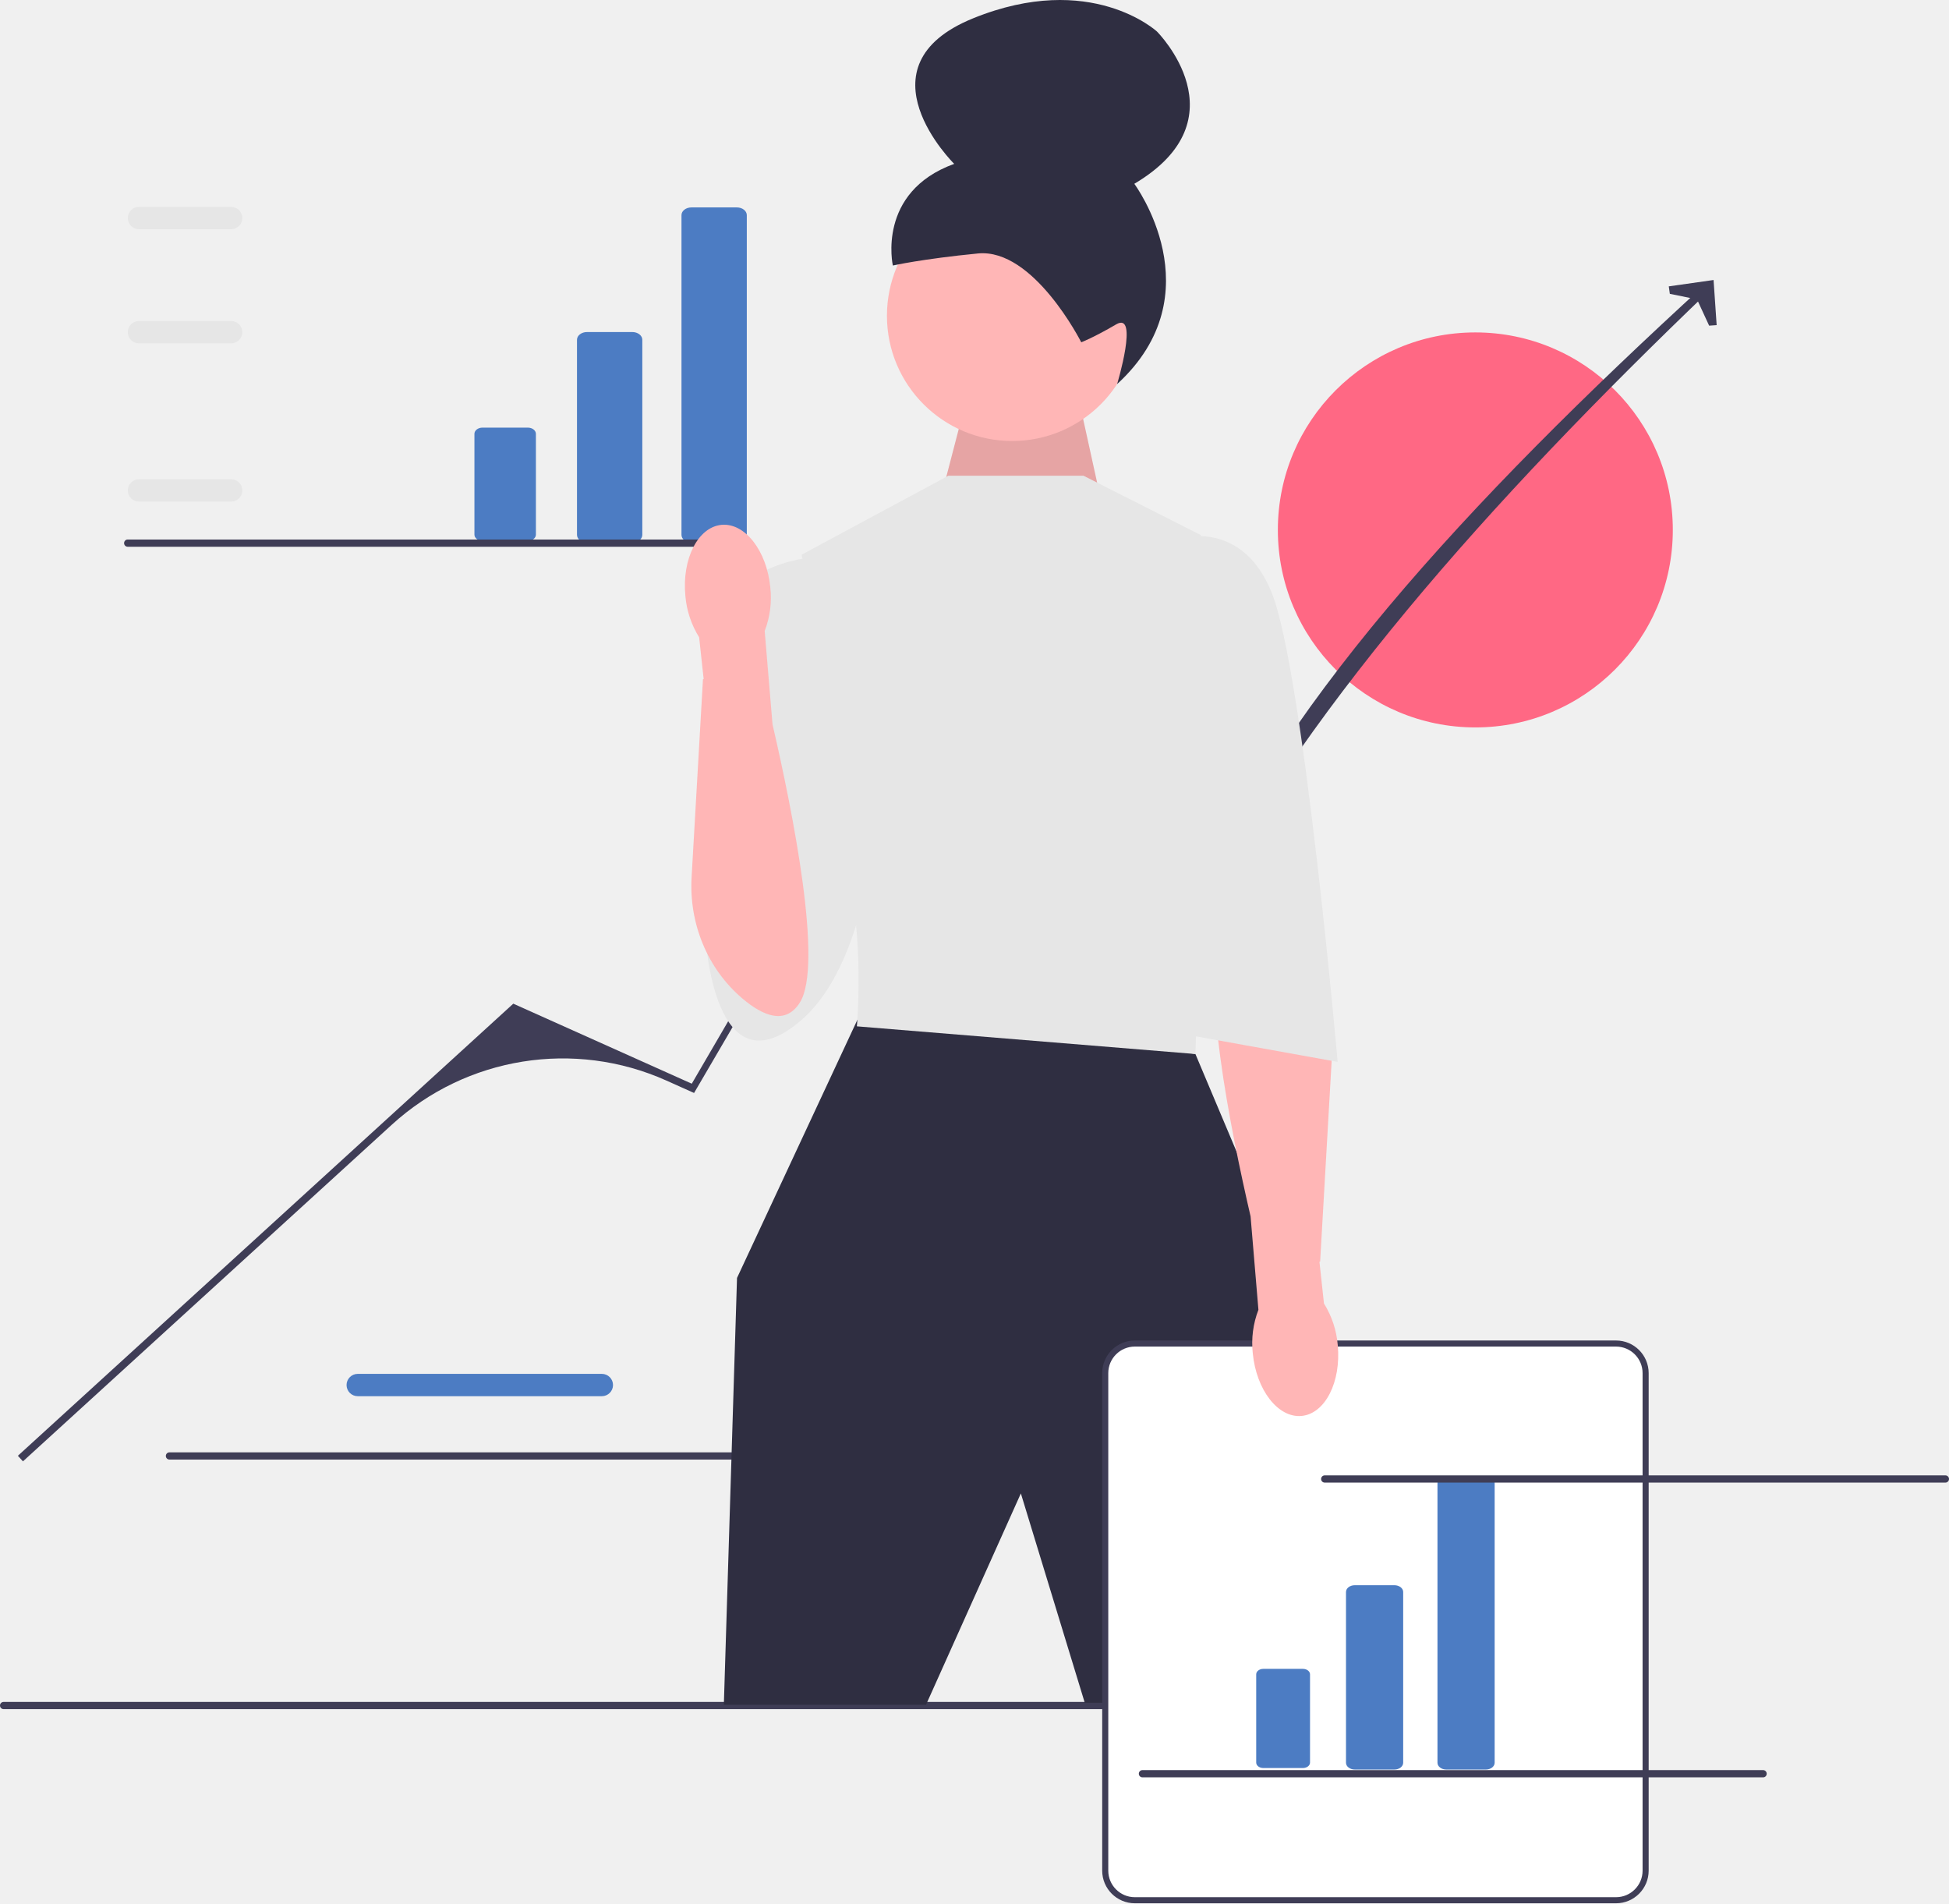
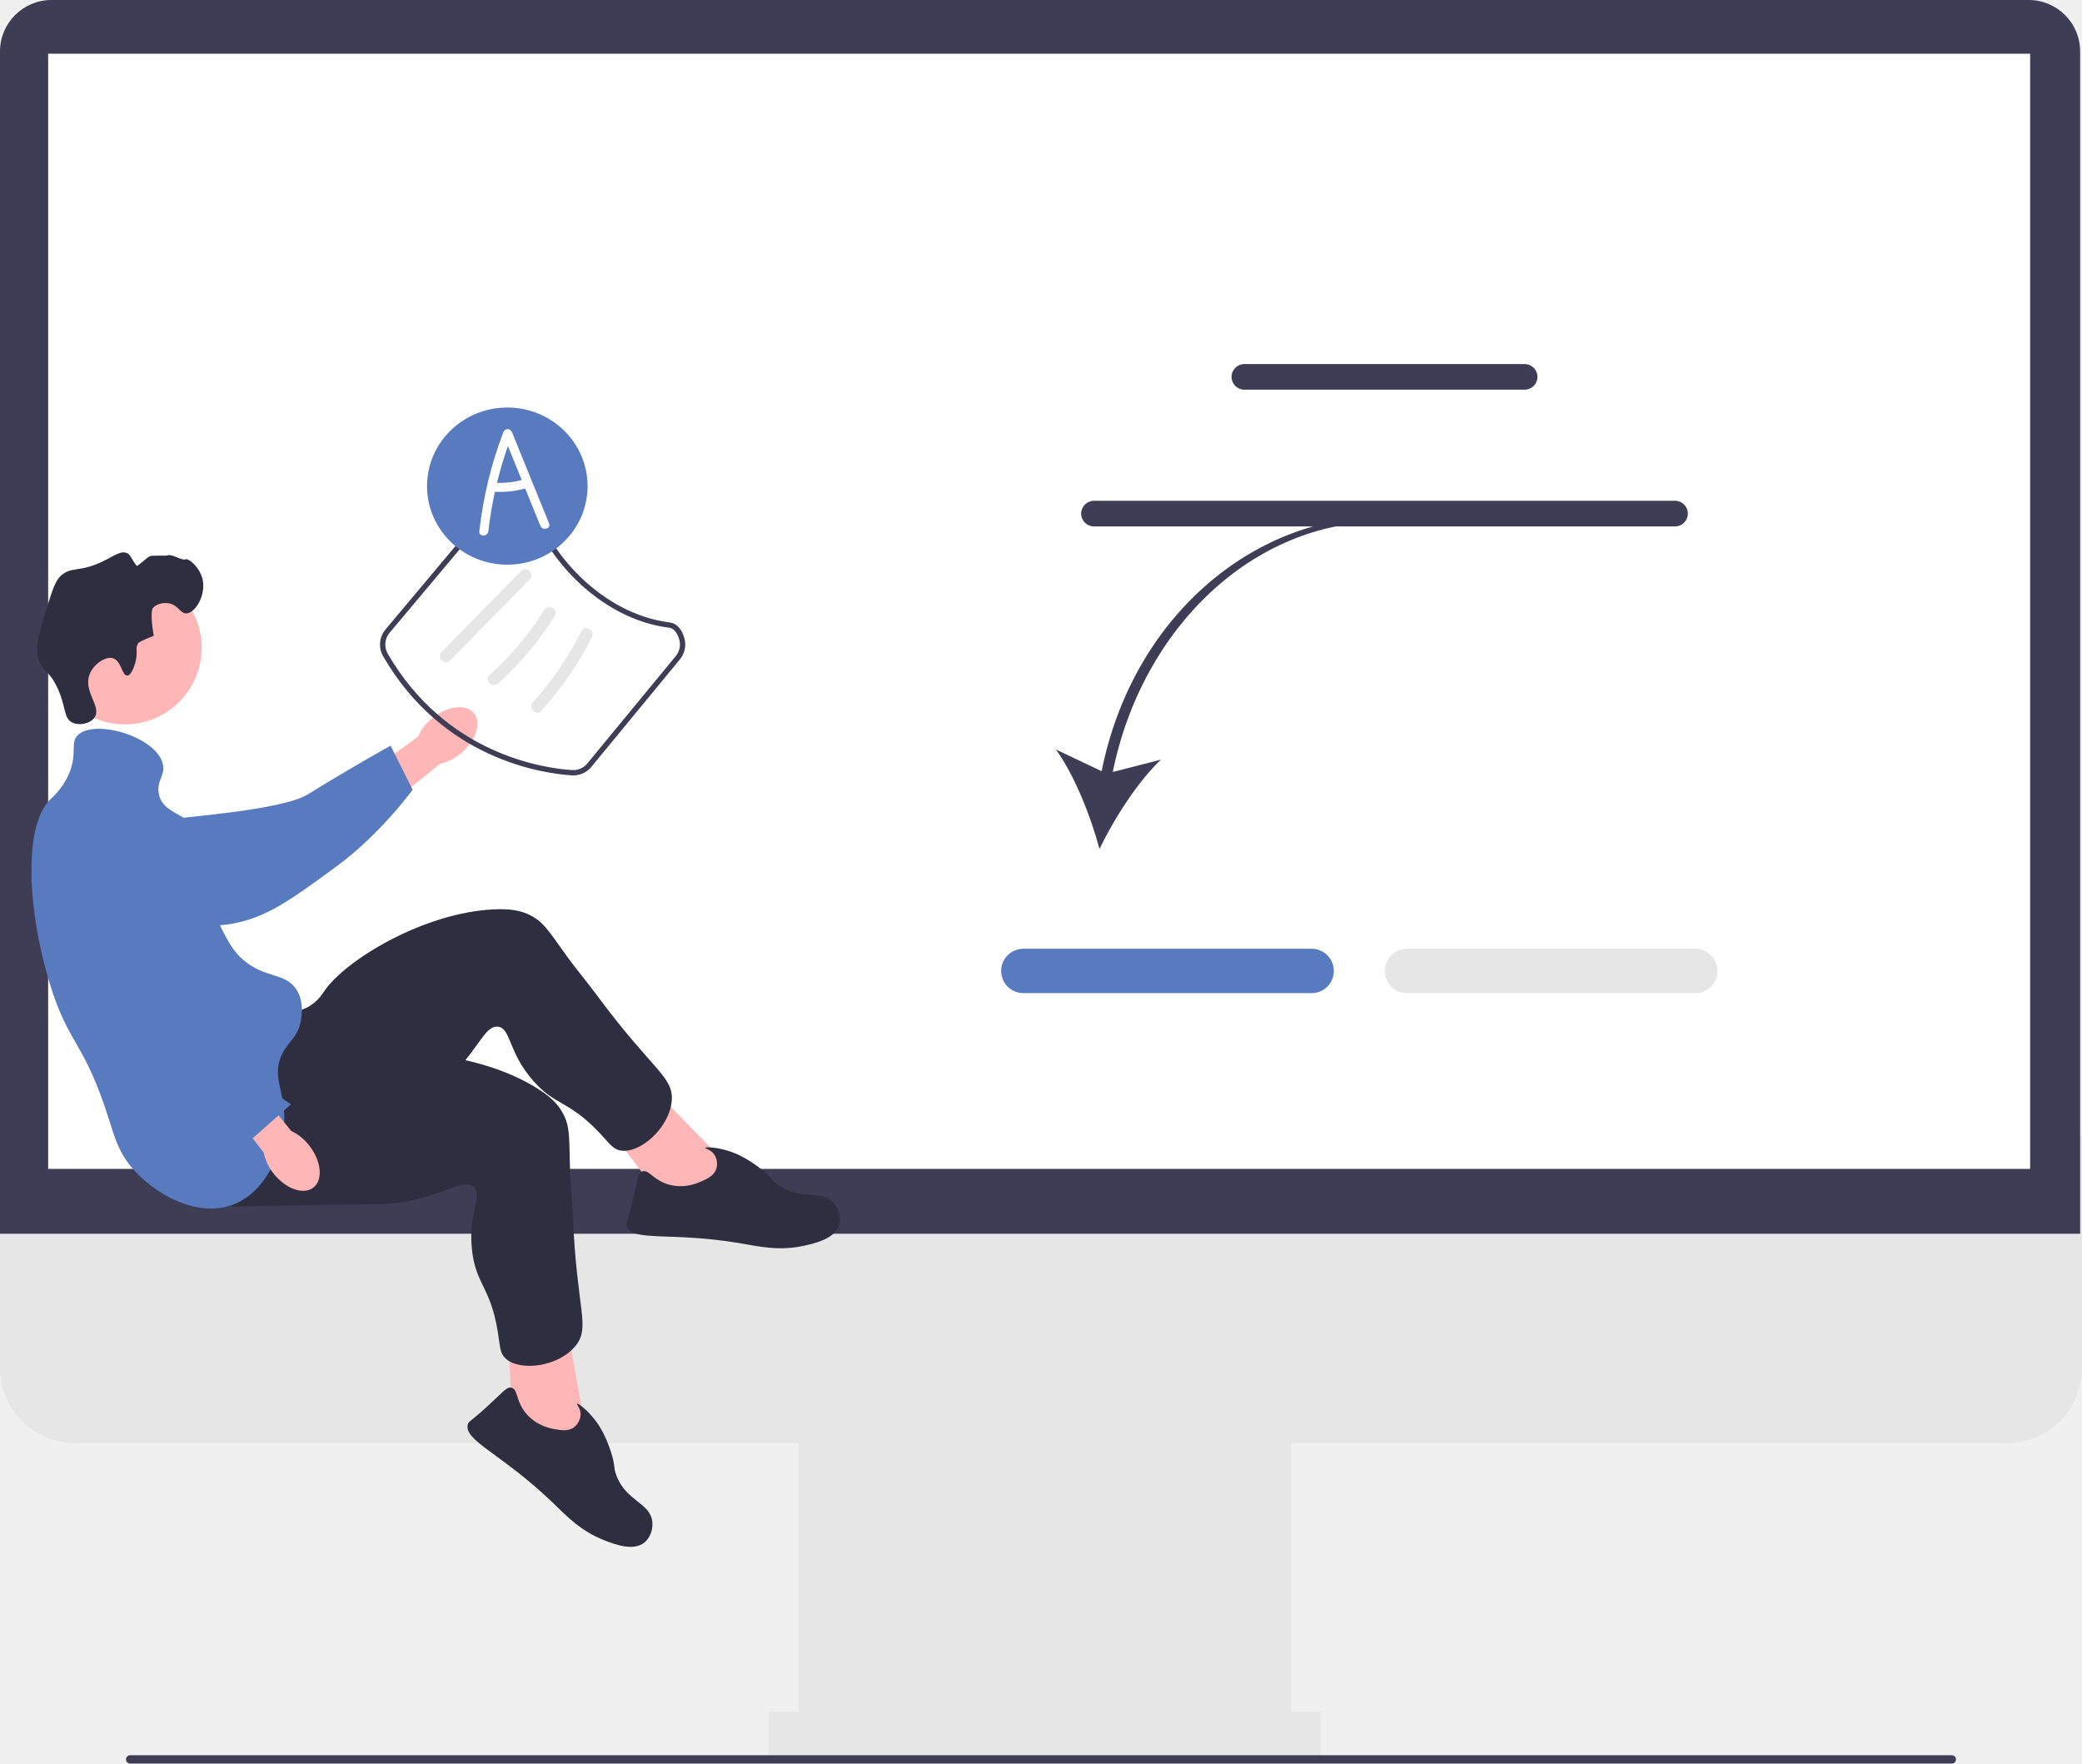
- <svg xmlns="http://www.w3.org/2000/svg" width="641.513" height="626.392" viewBox="0 0 641.513 626.392">
+ <svg xmlns="http://www.w3.org/2000/svg" width="596.912" height="505.575" viewBox="0 0 596.912 505.575">
  <g>
-     <path d="M198.101,459.506H117.744c-2.026,0-3.674-1.648-3.674-3.674s1.648-3.674,3.674-3.674h80.357c2.026,0,3.674,1.648,3.674,3.674s-1.648,3.674-3.674,3.674h-0Z" fill="#4c7cc3" />
-     <path d="M54.587,479.173c0,.66,.53,1.19,1.19,1.19h204.29c.66,0,1.19-.53,1.19-1.19,0-.66-.53-1.19-1.19-1.19H55.778c-.66,0-1.19,.53-1.19,1.19Z" fill="#3f3d56" />
-   </g>
-   <circle cx="485.607" cy="174.403" r="65" fill="#ff6884" />
-   <path d="M0,561.308c0,.66,.53,1.19,1.19,1.19H523.48c.66,0,1.19-.53,1.19-1.19,0-.66-.53-1.19-1.19-1.19H1.19c-.66,0-1.19,.53-1.19,1.19Z" fill="#3f3d56" />
-   <g>
-     <path d="M7.555,480.947l-1.671-1.831,163.064-148.796,58.749,26.336,63.44-108.794,52.122-25.124,48.293,80.487c26.073-67.499,91.46-138.118,169.81-209.766l1.927,1.561c-73.485,70.354-136.359,141.028-172.04,212.52l-44.669-74.667c-2.11-3.527-6.545-4.89-10.272-3.156l-0,0c-28.49,13.257-52.255,34.895-68.115,62.023l-39.739,67.971-9.071-4.066c-30.338-13.6-65.854-7.9-90.413,14.51L7.555,480.947Z" fill="#3f3d56" />
-     <polygon points="565.038 107.006 562.562 107.178 558.568 98.52 549.624 96.704 549.276 94.247 564.02 92.151 565.038 107.006" fill="#3f3d56" />
-   </g>
-   <polygon points="310.684 159.98 319.45 126.283 353.597 124.64 363.813 171.091 310.684 159.98" fill="#ffb6b6" />
-   <polygon points="310.684 159.98 319.45 126.283 353.597 124.64 363.813 171.091 310.684 159.98" isolation="isolate" opacity=".1" />
-   <circle cx="333.154" cy="103.924" r="41.216" fill="#ffb6b6" />
-   <path d="M355.894,112.649h-0s-15.657-31.023-34.003-29.231c-18.345,1.791-28.01,3.969-28.01,3.969,0,0-5.446-24.162,20.192-33.456,0,0-32.598-32.134,6.213-47.897,38.811-15.763,60.529,4.341,60.529,4.341,0,0,28.728,28.679-7.454,50.115,0,0,26.867,36.139-5.662,65.925,0,0,7.276-24.104-.316-19.659-7.591,4.445-11.489,5.893-11.489,5.893v0l-0-0Z" fill="#2f2e41" />
-   <polygon points="287.679 330.412 282.196 335.666 242.589 420.591 238.253 561.063 304.799 561.063 336.015 491.5 357.047 560.392 416.882 560.392 430.752 435.332 393.466 346.887 287.679 330.412" fill="#2f2e41" />
-   <path d="M356.614,156.556h-44.441l-48.34,26.013,11.272,50.292s-2.601,30.349,3.468,52.894c6.07,22.545,3.468,52.027,3.468,52.027l111.424,9.105,3.468-102.319-1.734-68.502-38.586-19.51h0v-0Z" fill="#e6e6e6" />
-   <path d="M271.203,183.003s-26.88,.867-31.216,18.209-7.804,106.655-7.804,106.655c0,0,2.601,52.996,31.65,27.799,29.048-25.197,26.447-101.503,26.447-101.503l-19.076-51.16v0Z" fill="#e6e6e6" />
-   <path d="M531.927,625.392h-158.409c-5.365,0-9.73-4.364-9.73-9.73v-163.758c0-5.365,4.365-9.73,9.73-9.73h158.409c5.365,0,9.73,4.364,9.73,9.73v163.758c0,5.365-4.364,9.73-9.73,9.73Z" fill="#fff" />
-   <path d="M531.927,626.392h-158.409c-5.916,0-10.729-4.813-10.729-10.729v-163.758c0-5.916,4.813-10.729,10.729-10.729h158.409c5.916,0,10.729,4.813,10.729,10.729v163.758c0,5.917-4.813,10.729-10.729,10.729Zm-158.409-183.217c-4.813,0-8.729,3.916-8.729,8.729v163.758c0,4.813,3.916,8.729,8.729,8.729h158.409c4.813,0,8.729-3.916,8.729-8.729v-163.758c0-4.813-3.916-8.729-8.729-8.729h-158.409Z" fill="#3f3d56" />
-   <g>
-     <path d="M458.974,582.371h-13.056c-1.59,0-2.883-.998-2.883-2.225v-56.211c0-1.227,1.293-2.225,2.883-2.225h13.056c1.59,0,2.883,.998,2.883,2.225v56.211c0,1.227-1.293,2.225-2.883,2.225Z" fill="#4c7cc3" />
-     <path d="M415.809,549.245c-1.284,0-2.329,.807-2.329,1.798v29.04c0,.991,1.045,1.798,2.329,1.798h13.056c1.284,0,2.329-.807,2.329-1.798v-29.04c0-.991-1.045-1.798-2.329-1.798h-13.056Z" fill="#4c7cc3" />
-     <path d="M489.082,582.371h-13.056c-1.59,0-2.883-.998-2.883-2.225v-92.12c0-1.227,1.293-2.225,2.883-2.225h13.056c1.59,0,2.883,.998,2.883,2.225v92.12c0,1.227-1.293,2.225-2.883,2.225Z" fill="#4c7cc3" />
+     <path d="M575.427,413.696H21.485c-11.847,0-21.485-9.638-21.485-21.485v-66.671H596.912v66.671c0,11.847-9.638,21.485-21.485,21.485Z" fill="#e6e6e6" />
+     <rect x="228.887" y="402.544" width="141.262" height="100.901" fill="#e6e6e6" />
+     <rect x="220.39" y="490.7" width="158.256" height="12.745" fill="#e6e6e6" />
+     <path d="M596.381,353.686H0V14.744C0,6.614,6.614,0,14.744,0H581.637c8.13,0,14.744,6.614,14.744,14.744V353.686Z" fill="#3f3d56" />
+     <rect x="13.808" y="15.401" width="568.234" height="319.698" fill="#fff" />
  </g>
  <g>
-     <path d="M208.125,178.572h-14.914c-1.816,0-3.293-1.14-3.293-2.542V111.821c0-1.402,1.477-2.542,3.293-2.542h14.914c1.816,0,3.293,1.14,3.293,2.542v64.21c0,1.402-1.477,2.542-3.293,2.542v-0Z" fill="#4c7cc3" />
-     <path d="M158.819,140.733c-1.467,0-2.661,.921-2.661,2.054v33.172c0,1.132,1.194,2.054,2.661,2.054h14.914c1.467,0,2.661-.921,2.661-2.054v-33.172c0-1.132-1.194-2.054-2.661-2.054h-14.914Z" fill="#4c7cc3" />
-     <path d="M242.517,178.572h-14.914c-1.816,0-3.293-1.14-3.293-2.542V70.802c0-1.402,1.477-2.542,3.293-2.542h14.914c1.816,0,3.293,1.14,3.293,2.542v105.228c0,1.402-1.477,2.542-3.293,2.542v-0Z" fill="#4c7cc3" />
+     <path id="uuid-25324785-d0f2-4f1c-ad19-f4bb5410ff47-396" d="M123.853,205.949c4.349-3.594,9.729-4.263,12.015-1.494,2.287,2.768,.614,7.924-3.737,11.519-1.718,1.46-3.761,2.487-5.958,2.995l-18.62,14.994-6.85-8.888,19.083-13.838c.914-2.062,2.308-3.875,4.066-5.288Z" fill="#ffb6b6" />
+     <path d="M16.233,239.779c-.009-.663-.003-6.447,4.279-10.103,4.919-4.199,11.86-2.5,14.294-1.904,5.624,1.377,6.085,3.79,11.366,6.268,9.88,4.637-2.499,2.264,3.38,.777,2.035-.515,31.312-2.545,38.6-7.031,14.174-8.724,23.831-14.013,23.831-14.013l6.313,12.626s-9.129,12.694-21.977,22.097c-13.179,9.646-19.769,14.469-29.783,16.332-.862,.16-22.072,3.782-39.155-8.981-3.897-2.911-11.036-8.245-11.147-16.07Z" fill="#577bbe" />
+     <circle cx="35.816" cy="185.675" r="21.993" fill="#ffb6b6" />
+     <g>
+       <polygon points="208.055 333.43 185.405 310.246 173.714 322.442 190.588 344.671 207.326 346.586 208.055 333.43" fill="#ffb6b6" />
+       <path d="M78.726,289.954c1.325,.11,5.535,.953,9.558-1.26,2.746-1.511,4.155-3.757,4.63-4.472,5.901-8.863,28.552-22.684,48.881-23.535,4.604-.193,7.634,.341,10.388,1.776,3.905,2.036,5.464,4.952,10.42,11.783,2.711,3.737,5.71,7.257,8.454,10.97,16.062,21.736,22.151,23.443,21.529,30.411-.691,7.732-9.029,15.067-14.571,14.22-2.27-.347-3.149-1.925-6.181-5.12-8.891-9.368-12.57-7.637-18.9-14.812-7.391-8.377-6.423-15.323-10.279-15.591-3.576-.249-5.095,5.677-12.729,13.548-3.493,3.602-5.98,5.254-13.559,10.511-29.511,20.473-29.982,21.912-35.937,23.544-2.606,.714-21.1,5.785-27.688-2.284-10.31-12.627,14.046-50.682,25.983-49.69Z" fill="#2f2e41" />
+       <path d="M201.13,338.669c1.666-.748,3.614-1.623,4.24-3.634,.424-1.361,.18-3.039-.697-4.198-1.011-1.338-2.508-1.514-2.448-1.751,.092-.36,3.632-.22,7.517,1.154,.733,.259,4.055,1.473,8.28,4.772,3.385,2.643,2.93,3.173,5.053,4.697,6.516,4.678,12.628,.991,16.154,5.378,1.361,1.693,1.941,4.097,1.369,6.04-1.15,3.903-6.743,5.246-9.8,5.94-7.362,1.67-12.933,.307-18.752-.674-19.787-3.334-30.904-.298-32.392-4.881-.282-.868,.176-.794,1.702-7.16,1.506-6.284,1.456-8.009,2.739-8.513,1.93-.757,3.227,2.688,8.089,3.867,4.309,1.045,7.865-.552,8.944-1.036Z" fill="#2f2e41" />
+     </g>
+     <g>
+       <polygon points="167.788 409.275 162.065 377.372 145.542 380.899 147.023 408.768 159.798 419.751 167.788 409.275" fill="#ffb6b6" />
+       <path d="M85.188,300.678c1.034,.835,4.044,3.897,8.617,4.325,3.121,.292,5.548-.776,6.342-1.1,9.86-4.02,36.364-2.737,53.662,7.974,3.917,2.426,6.125,4.569,7.598,7.303,2.088,3.877,1.741,7.166,2.006,15.601,.145,4.614,.65,9.211,.835,13.824,1.085,27.005,5.165,31.836,.737,37.253-4.913,6.01-15.932,7.397-20.042,3.584-1.683-1.561-1.524-3.361-2.239-7.707-2.097-12.744-6.112-13.378-7.321-22.869-1.411-11.082,3.29-16.286,.25-18.673-2.819-2.214-7.404,1.836-18.141,4.063-4.913,1.019-7.899,.989-17.122,1.084-35.915,.369-37.113,1.295-42.957-.698-2.557-.872-20.707-7.062-21.628-17.438-1.44-16.237,40.082-34.049,49.402-26.526Z" fill="#2f2e41" />
+       <path d="M159.116,409.722c1.798,.316,3.901,.687,5.549-.626,1.115-.888,1.855-2.414,1.781-3.865-.086-1.675-1.225-2.661-1.042-2.823,.279-.246,3.128,1.858,5.572,5.176,.461,.626,2.528,3.496,4.172,8.598,1.317,4.088,.643,4.27,1.543,6.723,2.765,7.53,9.893,7.911,10.347,13.521,.175,2.165-.694,4.48-2.26,5.767-3.143,2.584-8.525,.555-11.444-.588-7.029-2.752-10.874-7.009-15.138-11.087-14.5-13.87-25.404-17.6-24.062-22.228,.254-.876,.591-.558,5.429-4.969,4.775-4.354,5.703-5.81,7.046-5.506,2.023,.457,1.16,4.036,4.522,7.742,2.979,3.284,6.818,3.96,7.983,4.165Z" fill="#2f2e41" />
+     </g>
+     <path d="M38.815,189.879c.856-3.063-.219-4.179,.877-5.554,0-0,.441-.553,4.384-2.046h0c-1.163-6.75-.292-7.892-.292-7.892,1.004-1.316,3.015-1.634,4.384-1.461,2.896,.364,3.408,2.982,5.261,2.923,2.56-.081,5.63-5.205,4.677-9.646-.777-3.622-4.129-6.313-4.969-5.846-.833,.463-3.832-1.578-4.969-1.169-.777,.279-4.432-.092-5.261,.292-.905,.42-3.498,3.035-3.745,2.705-1.722-2.289-1.686-3.089-2.685-3.582-1.771-.874-3.696,.742-7.015,2.338-6.83,3.285-8.829,1.325-11.984,4.092-1.594,1.398-2.448,4.069-4.092,9.353-2.299,7.391-3.449,11.086-2.338,14.615,1.132,3.598,2.8,2.815,5.261,7.892,2.74,5.651,1.796,8.936,4.384,10.23,2.001,1,5.216,.364,6.43-1.461,2.079-3.125-3.294-7.352-1.461-12.276,1.125-3.023,4.595-5.315,6.723-4.677,2.406,.722,2.583,5.036,4.092,4.969,1.292-.057,2.189-3.266,2.338-3.8Z" fill="#2f2e41" />
+     <path d="M22.154,210.924c4.5-5.046,22.832,.177,24.553,8.184,.708,3.294-1.905,4.684-1.169,8.476,1.076,5.547,7.169,5.169,11.692,10.815,6.421,8.016-.194,15.852,7.015,29.229,1.54,2.859,2.839,5.268,5.554,7.6,6.23,5.351,12.027,3.516,15.199,8.476,2.372,3.71,1.397,8.282,1.169,9.353-.936,4.392-3.473,5.462-5.261,9.061-2.975,5.988,.393,10.384,.585,17.538,.239,8.951-4.517,21.358-14.03,25.429-10.687,4.574-23.577-3.001-29.814-10.523-3.722-4.488-4.802-8.628-6.43-13.738-7.277-22.837-11.388-20.772-16.953-38.875-6.362-20.695-7.612-44.941,0-52.613,1.009-1.017,3.786-3.367,5.554-7.6,2.379-5.695,.324-8.556,2.338-10.815Z" fill="#577bbe" />
+     <g>
+       <path id="uuid-91308677-eda7-42a2-9f2e-a07e84038198-397" d="M88.653,328.391c3.489,4.433,4.03,9.827,1.208,12.047-2.822,2.22-7.937,.426-11.427-4.01-1.418-1.753-2.396-3.819-2.852-6.028l-14.547-18.971,7.517-5.733,14.911,18.503c2.04,.962,3.819,2.4,5.19,4.191Z" fill="#ffb6b6" />
+       <path d="M35.377,230.155c.647-.145,6.311-1.319,10.763,2.127,5.115,3.959,4.867,11.1,4.78,13.605-.201,5.786-2.468,6.73-3.817,12.406-2.524,10.619,2.283,20.487,4.938,25.939,.919,1.887,3.872,7.662,9.75,13.881,11.432,12.095,21.632,18.46,21.632,18.46l-10.958,9.74s-17.455-5.32-29.282-15.979c-12.132-10.934-30.789-49.619-34.657-59.043-.333-.812,4.385,12.382,13.393-6.946,2.055-4.409,5.82-12.486,13.457-14.192Z" fill="#577bbe" />
+     </g>
  </g>
-   <path d="M428.438,466.001c7.725-.74,13.044-11.178,11.882-23.32-.398-4.857-1.953-9.547-4.535-13.68l-1.489-13.742,.228-.068,3.742-65.158c.87-15.15-5.127-30.037-16.681-39.875-6.873-5.852-14.206-8.815-18.921-1.421-7.824,12.269,2.31,62.847,8.965,91.602l2.58,30.728c-1.753,4.549-2.39,9.451-1.86,14.296,1.16,12.138,8.363,21.378,16.088,20.639Z" fill="#ffb6b6" />
-   <path d="M385.662,177.8s22.545-8.671,32.95,17.342,21.678,154.346,21.678,154.346l-52.894-9.538-1.734-162.15v-0Z" fill="#e6e6e6" />
  <g>
-     <path d="M76.092,165.076h-30.357c-2.026,0-3.674-1.648-3.674-3.674s1.648-3.674,3.674-3.674h30.357c2.026,0,3.674,1.648,3.674,3.674s-1.648,3.674-3.674,3.674Z" fill="#e6e6e6" />
-     <path d="M76.092,112.997h-30.357c-2.026,0-3.674-1.648-3.674-3.674s1.648-3.674,3.674-3.674h30.357c2.026,0,3.674,1.648,3.674,3.674s-1.648,3.674-3.674,3.674Z" fill="#e6e6e6" />
-     <path d="M76.092,75.44h-30.357c-2.026,0-3.674-1.648-3.674-3.674s1.648-3.674,3.674-3.674h30.357c2.026,0,3.674,1.648,3.674,3.674s-1.648,3.674-3.674,3.674Z" fill="#e6e6e6" />
-     <path d="M40.843,178.754c0,.66,.53,1.19,1.19,1.19H246.323c.66,0,1.19-.53,1.19-1.19,0-.66-.53-1.19-1.19-1.19H42.033c-.66,0-1.19,.53-1.19,1.19Z" fill="#3f3d56" />
+     <path d="M315.838,221.081l-13.084-6.198c5.366,7.489,9.99,19.185,12.466,28.493,4.191-8.67,10.948-19.278,17.636-25.614l-13.828,3.557c8.521-41.76,40.569-71.739,77.27-71.739l.52-1.508c-38.334,0-72.28,29.564-80.98,73.01Z" fill="#3f3d56" />
+     <path d="M376.057,284.71h-82.668c-3.506,0-6.359-2.853-6.359-6.359s2.853-6.359,6.359-6.359h82.668c3.506,0,6.359,2.853,6.359,6.359s-2.853,6.359-6.359,6.359Z" fill="#577bbe" />
+     <path d="M486.057,284.71h-82.668c-3.506,0-6.359-2.853-6.359-6.359s2.853-6.359,6.359-6.359h82.668c3.506,0,6.359,2.853,6.359,6.359s-2.853,6.359-6.359,6.359Z" fill="#e6e6e6" />
  </g>
-   <path d="M434.843,486.754c0,.66,.53,1.19,1.19,1.19h204.29c.66,0,1.19-.53,1.19-1.19,0-.66-.53-1.19-1.19-1.19h-204.29c-.66,0-1.19,.53-1.19,1.19Z" fill="#3f3d56" />
-   <path d="M374.843,583.754c0,.66,.53,1.19,1.19,1.19h204.29c.66,0,1.19-.53,1.19-1.19,0-.66-.53-1.19-1.19-1.19h-204.29c-.66,0-1.19,.53-1.19,1.19Z" fill="#3f3d56" />
-   <path d="M237.467,172.738c-7.725,.74-13.044,11.178-11.882,23.32,.398,4.857,1.953,9.547,4.535,13.68l1.489,13.742-.228,.068-3.742,65.158c-.87,15.15,5.127,30.037,16.681,39.875,6.873,5.852,14.206,8.815,18.921,1.421,7.824-12.269-2.31-62.847-8.965-91.602l-2.58-30.728c1.753-4.549,2.39-9.451,1.86-14.296-1.16-12.138-8.363-21.378-16.088-20.639h-0v0Z" fill="#ffb6b6" />
+   <g>
+     <path d="M437.118,111.717h-80.357c-2.026,0-3.674-1.648-3.674-3.674s1.648-3.674,3.674-3.674h80.357c2.026,0,3.674,1.648,3.674,3.674s-1.648,3.674-3.674,3.674Z" fill="#3f3d56" />
+     <path d="M480.239,150.915h-166.598c-2.026,0-3.674-1.648-3.674-3.674s1.648-3.674,3.674-3.674h166.598c2.026,0,3.674,1.648,3.674,3.674,0,2.026-1.648,3.674-3.674,3.674Z" fill="#3f3d56" />
+   </g>
+   <path d="M36.121,504.385c0,.66,.53,1.19,1.19,1.19H559.601c.66,0,1.19-.53,1.19-1.19,0-.66-.53-1.19-1.19-1.19H37.311c-.66,0-1.19,.53-1.19,1.19Z" fill="#3f3d56" />
+   <path d="M164.369,222.297c-.142,0-.283-.005-.425-.014-8.369-.537-37.005-4.589-54.1-34.148-1.409-2.434-1.131-5.528,.69-7.698l31.66-37.722c1.295-1.543,3.295-2.431,5.32-2.407,1.4,.033,4.715,.387,5.358,2.942,3.803,15.097,19.863,32.847,39.177,35.2,1.958,.238,3.529,1.984,4.204,4.672,.526,2.092,.04,4.248-1.335,5.916l-25.362,30.798c-1.288,1.564-3.179,2.461-5.188,2.461Zm-16.976-80.472c-1.547,0-3.052,.693-4.036,1.865l-31.66,37.722c-1.413,1.683-1.629,4.079-.54,5.962,16.719,28.907,44.705,32.868,52.884,33.393,1.67,.112,3.274-.6,4.343-1.897l25.363-30.798c1.065-1.292,1.441-2.961,1.034-4.581-.398-1.586-1.373-3.347-2.916-3.535-19.952-2.43-36.54-20.753-40.466-36.335-.318-1.262-2.232-1.755-3.918-1.795-.03-.001-.06-.001-.09-.001Z" fill="#3f3d56" />
+   <path d="M129.03,189.376l22.826-23.273c1.56-1.591-.884-4.039-2.446-2.446l-22.826,23.273c-1.56,1.591,.884,4.039,2.446,2.446h0Z" fill="#e6e6e6" />
+   <path d="M142.806,195.933c6.3-5.646,11.774-12.184,16.256-19.358,1.183-1.894-1.809-3.632-2.987-1.746-4.334,6.935-9.626,13.199-15.715,18.657-1.661,1.489,.792,3.929,2.446,2.446h0Z" fill="#e6e6e6" />
+   <path d="M155.223,203.784c5.736-6.353,10.618-13.444,14.461-21.093,.997-1.984-1.986-3.738-2.987-1.746-3.714,7.39-8.378,14.253-13.92,20.393-1.489,1.649,.951,4.103,2.446,2.446h0Z" fill="#e6e6e6" />
+   <g>
+     <ellipse cx="145.443" cy="139.357" rx="23.013" ry="22.528" fill="#577bbe" />
+     <path d="M157.417,150.043c-3.539-8.702-7.079-17.403-10.618-26.105-.489-1.202-2.02-1.244-2.497,0-3.497,9.123-5.782,18.643-6.881,28.349-.187,1.653,2.404,1.64,2.59,0,.43-3.798,1.068-7.568,1.888-11.298,2.916,.153,5.857-.174,8.671-.953,1.45,3.565,2.9,7.13,4.35,10.696,.62,1.523,3.126,.857,2.497-.688Zm-14.931-11.614c.872-3.57,1.918-7.098,3.131-10.57l3.969,9.758c-2.325,.61-4.702,.882-7.1,.811Z" fill="#fff" />
+   </g>
</svg>
